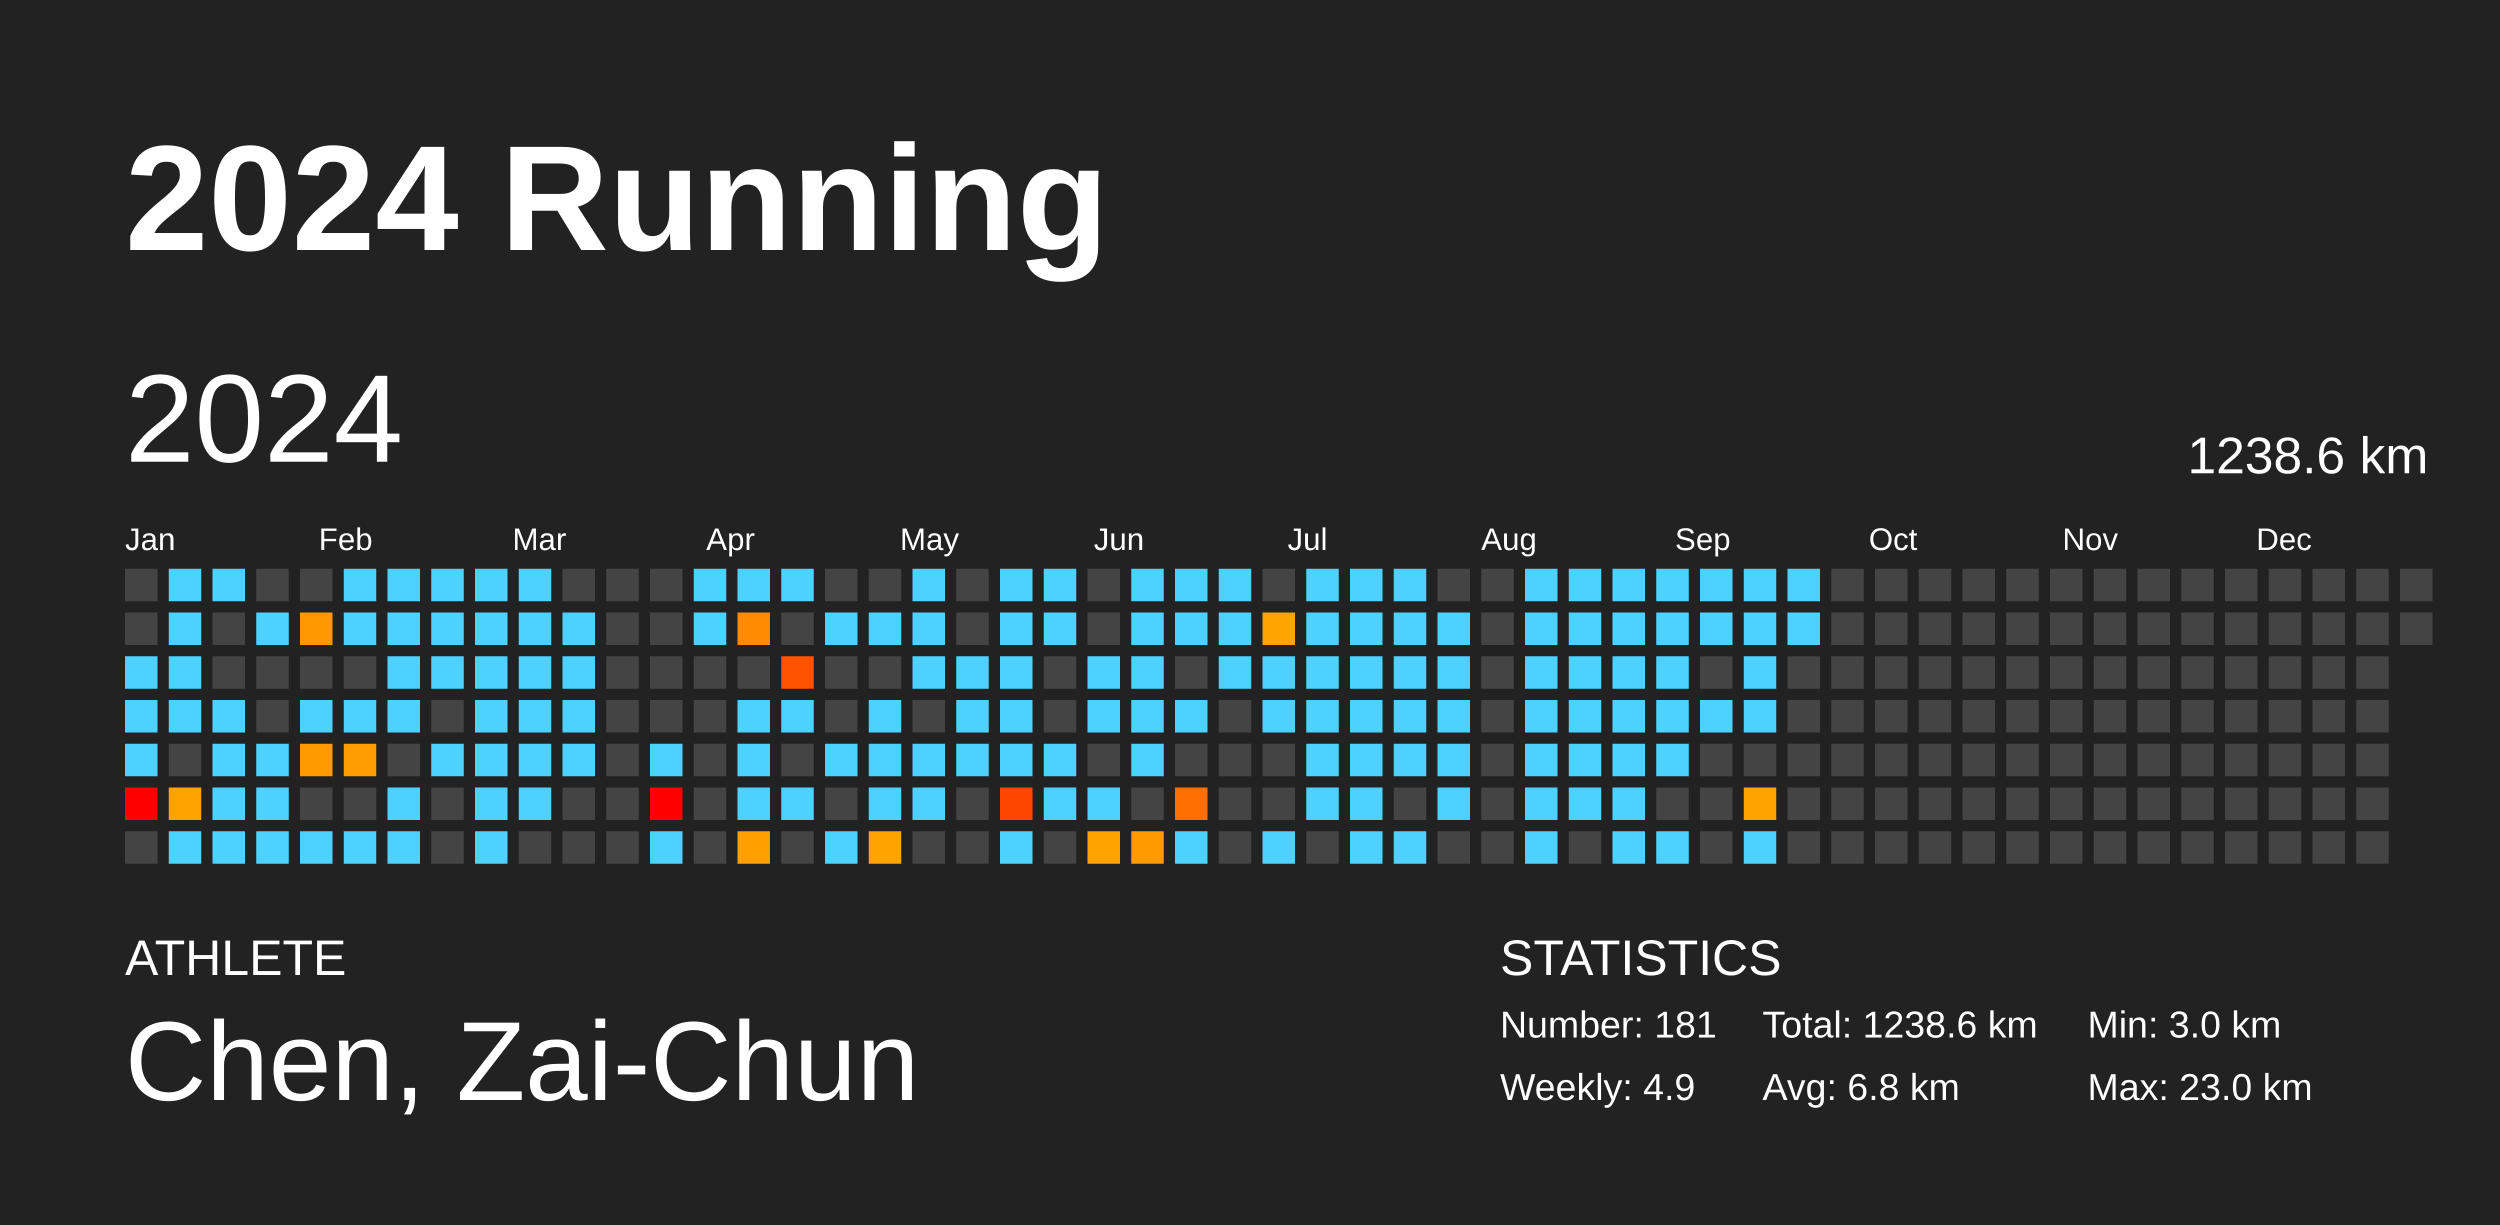
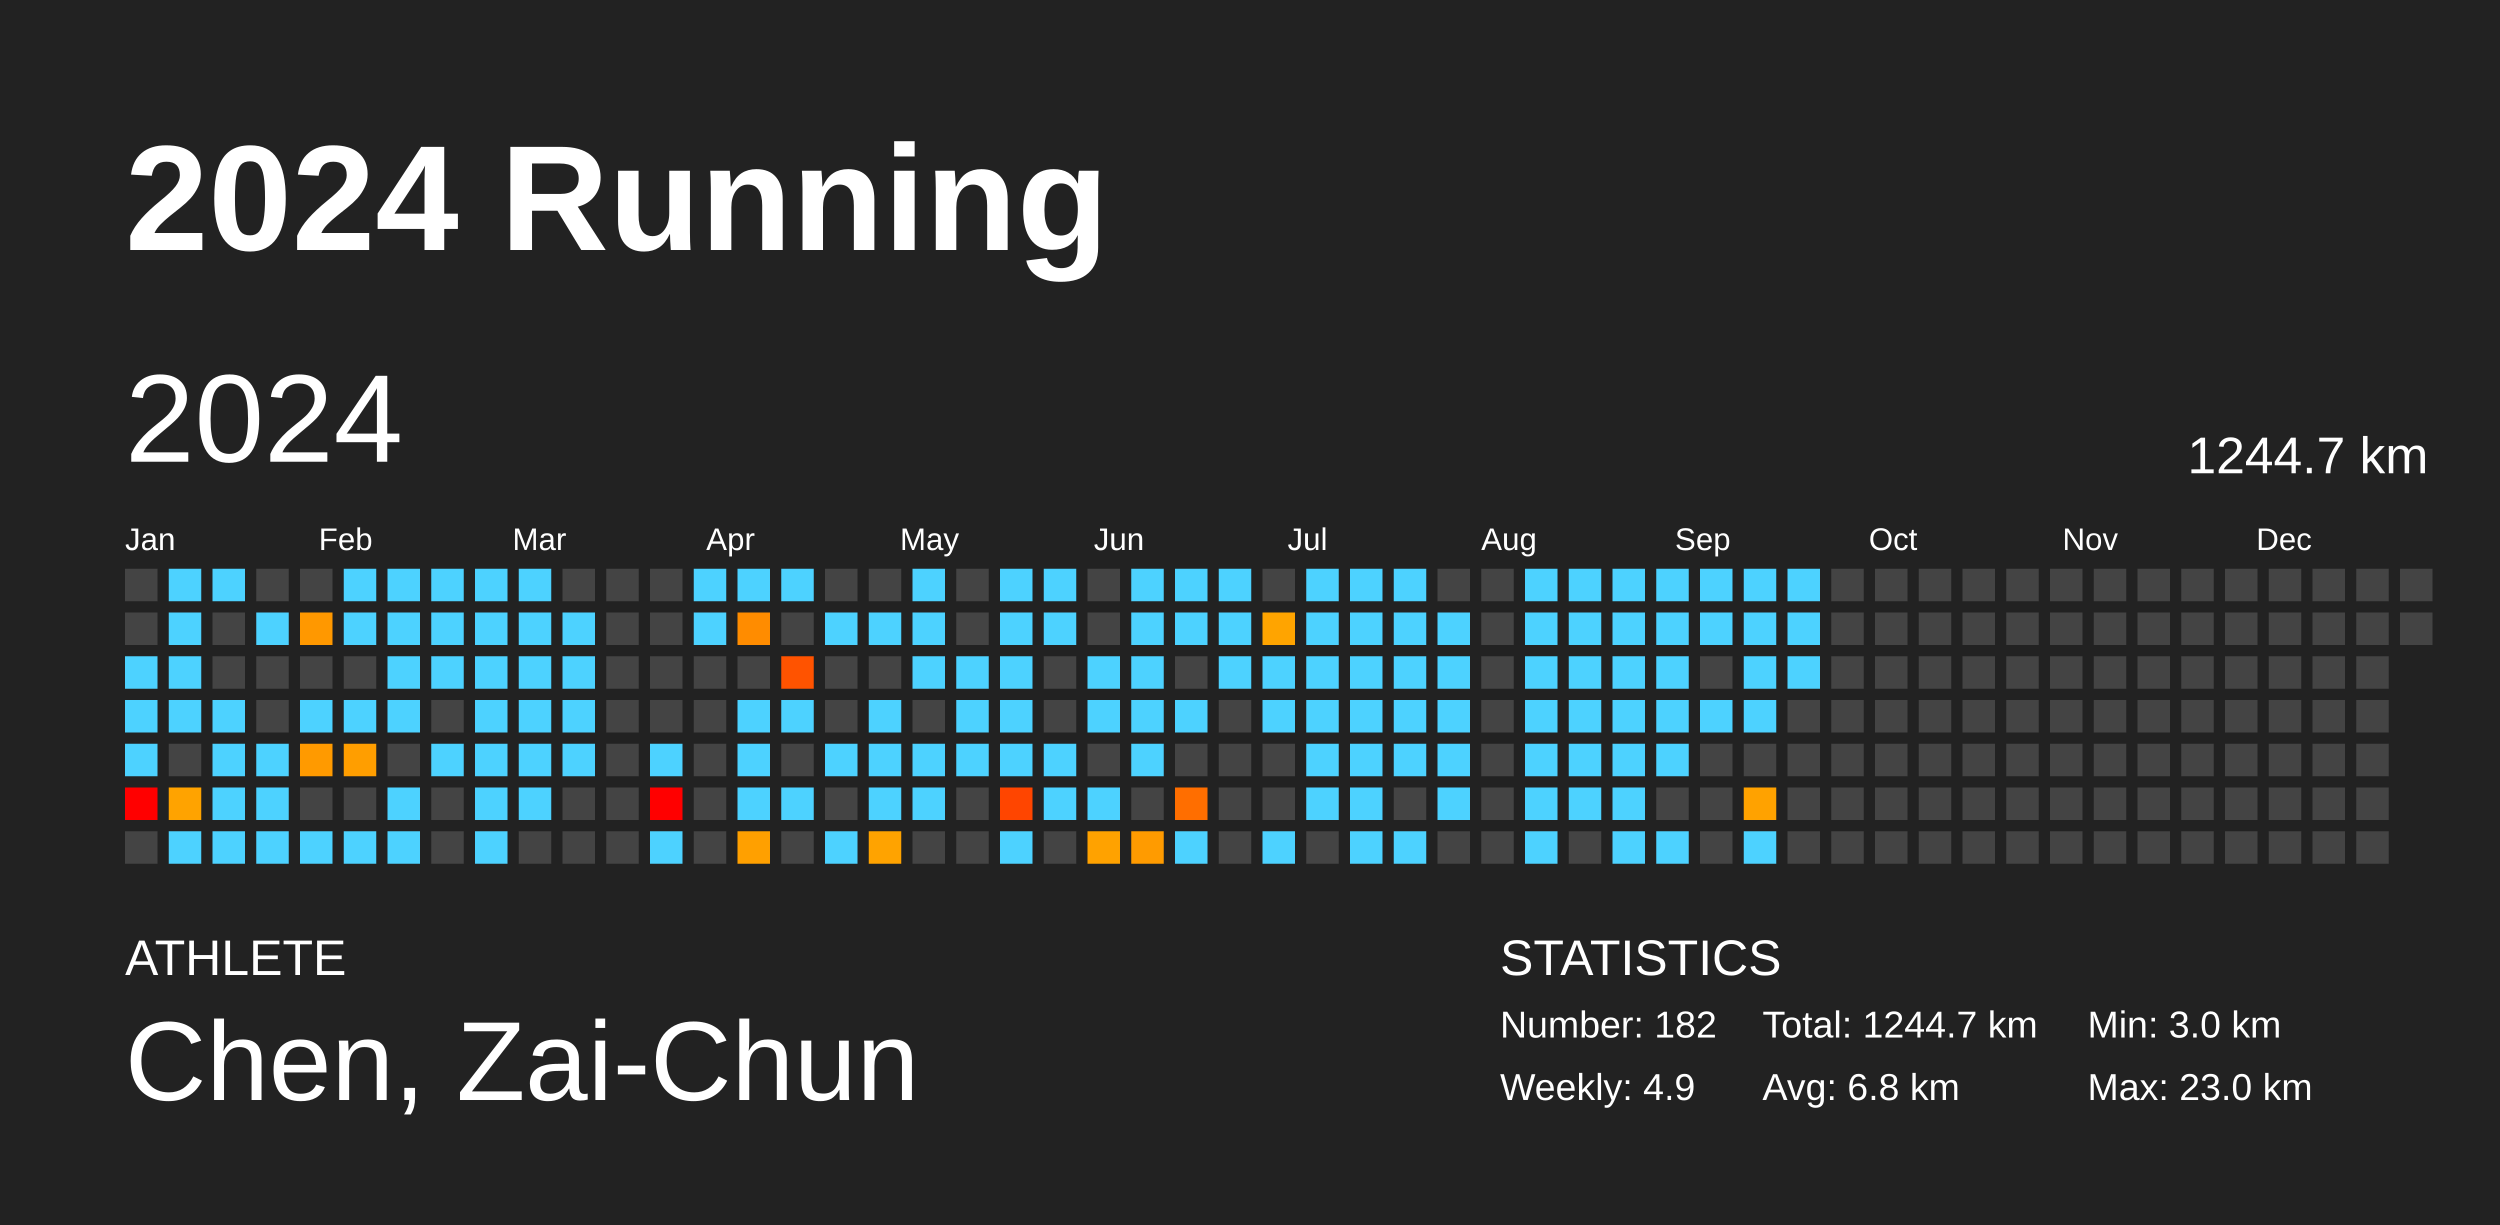
<svg xmlns="http://www.w3.org/2000/svg" baseProfile="full" height="98mm" version="1.1" viewBox="0,0,200,98" width="200mm">
  <defs />
  <rect fill="#222222" height="98" width="200" x="0" y="0" />
  <text fill="#FFFFFF" style="font-size:12px; font-family:Arial; font-weight:bold;" x="10" y="20">2024 Running</text>
  <text fill="#FFFFFF" style="font-size:4px; font-family:Arial" x="10" y="78">ATHLETE</text>
  <text fill="#FFFFFF" style="font-size:9px; font-family:Arial" x="10" y="88">Chen, Zai-Chun</text>
  <text fill="#FFFFFF" style="font-size:4px; font-family:Arial" x="120" y="78">STATISTICS</text>
-   <text fill="#FFFFFF" style="font-size:3px; font-family:Arial" x="120" y="83">Number: 181</text>
+   <text fill="#FFFFFF" style="font-size:3px; font-family:Arial" x="120" y="83">Number: 182</text>
  <text fill="#FFFFFF" style="font-size:3px; font-family:Arial" x="120" y="88">Weekly: 4.9</text>
-   <text fill="#FFFFFF" style="font-size:3px; font-family:Arial" x="141" y="83">Total: 1238.6 km</text>
+   <text fill="#FFFFFF" style="font-size:3px; font-family:Arial" x="141" y="83">Total: 1244.7 km</text>
  <text fill="#FFFFFF" style="font-size:3px; font-family:Arial" x="141" y="88">Avg: 6.8 km</text>
  <text fill="#FFFFFF" style="font-size:3px; font-family:Arial" x="167" y="83">Min: 3.0 km</text>
  <text fill="#FFFFFF" style="font-size:3px; font-family:Arial" x="167" y="88">Max: 23.0 km</text>
  <text dominant-baseline="hanging" fill="#FFFFFF" style="font-size:10.0px; font-family:Arial;" x="10" y="30">2024</text>
-   <text dominant-baseline="hanging" fill="#FFFFFF" style="font-size:4.125px; font-family:Arial;" x="175" y="35">1238.6 km</text>
+   <text dominant-baseline="hanging" fill="#FFFFFF" style="font-size:4.125px; font-family:Arial;" x="175" y="35">1244.7 km</text>
  <text fill="#FFFFFF" style="font-size:2.5px; font-family:Arial" x="10.0" y="44">Jan</text>
  <text fill="#FFFFFF" style="font-size:2.5px; font-family:Arial" x="25.5" y="44">Feb</text>
  <text fill="#FFFFFF" style="font-size:2.5px; font-family:Arial" x="41.0" y="44">Mar</text>
  <text fill="#FFFFFF" style="font-size:2.5px; font-family:Arial" x="56.5" y="44">Apr</text>
  <text fill="#FFFFFF" style="font-size:2.5px; font-family:Arial" x="72.0" y="44">May</text>
  <text fill="#FFFFFF" style="font-size:2.5px; font-family:Arial" x="87.5" y="44">Jun</text>
  <text fill="#FFFFFF" style="font-size:2.5px; font-family:Arial" x="103.0" y="44">Jul</text>
  <text fill="#FFFFFF" style="font-size:2.5px; font-family:Arial" x="118.5" y="44">Aug</text>
  <text fill="#FFFFFF" style="font-size:2.5px; font-family:Arial" x="134.0" y="44">Sep</text>
  <text fill="#FFFFFF" style="font-size:2.5px; font-family:Arial" x="149.5" y="44">Oct</text>
  <text fill="#FFFFFF" style="font-size:2.5px; font-family:Arial" x="165.0" y="44">Nov</text>
  <text fill="#FFFFFF" style="font-size:2.5px; font-family:Arial" x="180.5" y="44">Dec</text>
  <rect fill="#444444" height="2.6" width="2.6" x="10.0" y="45.5" />
  <rect fill="#444444" height="2.6" width="2.6" x="10.0" y="49.0" />
  <rect fill="#4dd2ff" height="2.6" width="2.6" x="10.0" y="52.5" />
  <rect fill="#4dd2ff" height="2.6" width="2.6" x="10.0" y="56.0" />
  <rect fill="#4dd2ff" height="2.6" width="2.6" x="10.0" y="59.5" />
  <rect fill="red" height="2.6" width="2.6" x="10.0" y="63.0" />
  <rect fill="#444444" height="2.6" width="2.6" x="10.0" y="66.5" />
  <rect fill="#4dd2ff" height="2.6" width="2.6" x="13.5" y="45.5" />
  <rect fill="#4dd2ff" height="2.6" width="2.6" x="13.5" y="49.0" />
  <rect fill="#4dd2ff" height="2.6" width="2.6" x="13.5" y="52.5" />
  <rect fill="#4dd2ff" height="2.6" width="2.6" x="13.5" y="56.0" />
  <rect fill="#444444" height="2.6" width="2.6" x="13.5" y="59.5" />
  <rect fill="#ffa300" height="2.6" width="2.6" x="13.5" y="63.0" />
  <rect fill="#4dd2ff" height="2.6" width="2.6" x="13.5" y="66.5" />
  <rect fill="#4dd2ff" height="2.6" width="2.6" x="17.0" y="45.5" />
  <rect fill="#444444" height="2.6" width="2.6" x="17.0" y="49.0" />
  <rect fill="#444444" height="2.6" width="2.6" x="17.0" y="52.5" />
  <rect fill="#4dd2ff" height="2.6" width="2.6" x="17.0" y="56.0" />
  <rect fill="#4dd2ff" height="2.6" width="2.6" x="17.0" y="59.5" />
  <rect fill="#4dd2ff" height="2.6" width="2.6" x="17.0" y="63.0" />
  <rect fill="#4dd2ff" height="2.6" width="2.6" x="17.0" y="66.5" />
  <rect fill="#444444" height="2.6" width="2.6" x="20.5" y="45.5" />
  <rect fill="#4dd2ff" height="2.6" width="2.6" x="20.5" y="49.0" />
  <rect fill="#444444" height="2.6" width="2.6" x="20.5" y="52.5" />
  <rect fill="#444444" height="2.6" width="2.6" x="20.5" y="56.0" />
  <rect fill="#4dd2ff" height="2.6" width="2.6" x="20.5" y="59.5" />
  <rect fill="#4dd2ff" height="2.6" width="2.6" x="20.5" y="63.0" />
  <rect fill="#4dd2ff" height="2.6" width="2.6" x="20.5" y="66.5" />
  <rect fill="#444444" height="2.6" width="2.6" x="24.0" y="45.5" />
  <rect fill="#ff9800" height="2.6" width="2.6" x="24.0" y="49.0" />
  <rect fill="#444444" height="2.6" width="2.6" x="24.0" y="52.5" />
  <rect fill="#4dd2ff" height="2.6" width="2.6" x="24.0" y="56.0" />
  <rect fill="#ff9a00" height="2.6" width="2.6" x="24.0" y="59.5" />
  <rect fill="#444444" height="2.6" width="2.6" x="24.0" y="63.0" />
  <rect fill="#4dd2ff" height="2.6" width="2.6" x="24.0" y="66.5" />
  <rect fill="#4dd2ff" height="2.6" width="2.6" x="27.5" y="45.5" />
  <rect fill="#4dd2ff" height="2.6" width="2.6" x="27.5" y="49.0" />
  <rect fill="#444444" height="2.6" width="2.6" x="27.5" y="52.5" />
  <rect fill="#4dd2ff" height="2.6" width="2.6" x="27.5" y="56.0" />
  <rect fill="#ff9e00" height="2.6" width="2.6" x="27.5" y="59.5" />
  <rect fill="#444444" height="2.6" width="2.6" x="27.5" y="63.0" />
  <rect fill="#4dd2ff" height="2.6" width="2.6" x="27.5" y="66.5" />
  <rect fill="#4dd2ff" height="2.6" width="2.6" x="31.0" y="45.5" />
  <rect fill="#4dd2ff" height="2.6" width="2.6" x="31.0" y="49.0" />
  <rect fill="#4dd2ff" height="2.6" width="2.6" x="31.0" y="52.5" />
  <rect fill="#4dd2ff" height="2.6" width="2.6" x="31.0" y="56.0" />
  <rect fill="#444444" height="2.6" width="2.6" x="31.0" y="59.5" />
  <rect fill="#4dd2ff" height="2.6" width="2.6" x="31.0" y="63.0" />
  <rect fill="#4dd2ff" height="2.6" width="2.6" x="31.0" y="66.5" />
  <rect fill="#4dd2ff" height="2.6" width="2.6" x="34.5" y="45.5" />
  <rect fill="#4dd2ff" height="2.6" width="2.6" x="34.5" y="49.0" />
  <rect fill="#4dd2ff" height="2.6" width="2.6" x="34.5" y="52.5" />
  <rect fill="#444444" height="2.6" width="2.6" x="34.5" y="56.0" />
  <rect fill="#4dd2ff" height="2.6" width="2.6" x="34.5" y="59.5" />
  <rect fill="#444444" height="2.6" width="2.6" x="34.5" y="63.0" />
  <rect fill="#444444" height="2.6" width="2.6" x="34.5" y="66.5" />
  <rect fill="#4dd2ff" height="2.6" width="2.6" x="38.0" y="45.5" />
  <rect fill="#4dd2ff" height="2.6" width="2.6" x="38.0" y="49.0" />
  <rect fill="#4dd2ff" height="2.6" width="2.6" x="38.0" y="52.5" />
  <rect fill="#4dd2ff" height="2.6" width="2.6" x="38.0" y="56.0" />
  <rect fill="#4dd2ff" height="2.6" width="2.6" x="38.0" y="59.5" />
  <rect fill="#4dd2ff" height="2.6" width="2.6" x="38.0" y="63.0" />
  <rect fill="#4dd2ff" height="2.6" width="2.6" x="38.0" y="66.5" />
  <rect fill="#4dd2ff" height="2.6" width="2.6" x="41.5" y="45.5" />
  <rect fill="#4dd2ff" height="2.6" width="2.6" x="41.5" y="49.0" />
  <rect fill="#4dd2ff" height="2.6" width="2.6" x="41.5" y="52.5" />
  <rect fill="#4dd2ff" height="2.6" width="2.6" x="41.5" y="56.0" />
  <rect fill="#4dd2ff" height="2.6" width="2.6" x="41.5" y="59.5" />
  <rect fill="#4dd2ff" height="2.6" width="2.6" x="41.5" y="63.0" />
  <rect fill="#444444" height="2.6" width="2.6" x="41.5" y="66.5" />
  <rect fill="#444444" height="2.6" width="2.6" x="45.0" y="45.5" />
  <rect fill="#4dd2ff" height="2.6" width="2.6" x="45.0" y="49.0" />
  <rect fill="#4dd2ff" height="2.6" width="2.6" x="45.0" y="52.5" />
  <rect fill="#4dd2ff" height="2.6" width="2.6" x="45.0" y="56.0" />
  <rect fill="#4dd2ff" height="2.6" width="2.6" x="45.0" y="59.5" />
  <rect fill="#444444" height="2.6" width="2.6" x="45.0" y="63.0" />
  <rect fill="#444444" height="2.6" width="2.6" x="45.0" y="66.5" />
  <rect fill="#444444" height="2.6" width="2.6" x="48.5" y="45.5" />
  <rect fill="#444444" height="2.6" width="2.6" x="48.5" y="49.0" />
  <rect fill="#444444" height="2.6" width="2.6" x="48.5" y="52.5" />
  <rect fill="#444444" height="2.6" width="2.6" x="48.5" y="56.0" />
  <rect fill="#444444" height="2.6" width="2.6" x="48.5" y="59.5" />
  <rect fill="#444444" height="2.6" width="2.6" x="48.5" y="63.0" />
  <rect fill="#444444" height="2.6" width="2.6" x="48.5" y="66.5" />
  <rect fill="#444444" height="2.6" width="2.6" x="52.0" y="45.5" />
  <rect fill="#444444" height="2.6" width="2.6" x="52.0" y="49.0" />
  <rect fill="#444444" height="2.6" width="2.6" x="52.0" y="52.5" />
  <rect fill="#444444" height="2.6" width="2.6" x="52.0" y="56.0" />
  <rect fill="#4dd2ff" height="2.6" width="2.6" x="52.0" y="59.5" />
  <rect fill="red" height="2.6" width="2.6" x="52.0" y="63.0" />
  <rect fill="#4dd2ff" height="2.6" width="2.6" x="52.0" y="66.5" />
  <rect fill="#4dd2ff" height="2.6" width="2.6" x="55.5" y="45.5" />
  <rect fill="#4dd2ff" height="2.6" width="2.6" x="55.5" y="49.0" />
  <rect fill="#444444" height="2.6" width="2.6" x="55.5" y="52.5" />
  <rect fill="#444444" height="2.6" width="2.6" x="55.5" y="56.0" />
  <rect fill="#444444" height="2.6" width="2.6" x="55.5" y="59.5" />
  <rect fill="#444444" height="2.6" width="2.6" x="55.5" y="63.0" />
  <rect fill="#444444" height="2.6" width="2.6" x="55.5" y="66.5" />
  <rect fill="#4dd2ff" height="2.6" width="2.6" x="59.0" y="45.5" />
  <rect fill="#ff8c00" height="2.6" width="2.6" x="59.0" y="49.0" />
  <rect fill="#444444" height="2.6" width="2.6" x="59.0" y="52.5" />
  <rect fill="#4dd2ff" height="2.6" width="2.6" x="59.0" y="56.0" />
  <rect fill="#4dd2ff" height="2.6" width="2.6" x="59.0" y="59.5" />
  <rect fill="#4dd2ff" height="2.6" width="2.6" x="59.0" y="63.0" />
  <rect fill="#ffa000" height="2.6" width="2.6" x="59.0" y="66.5" />
  <rect fill="#4dd2ff" height="2.6" width="2.6" x="62.5" y="45.5" />
  <rect fill="#444444" height="2.6" width="2.6" x="62.5" y="49.0" />
  <rect fill="#ff5300" height="2.6" width="2.6" x="62.5" y="52.5" />
  <rect fill="#4dd2ff" height="2.6" width="2.6" x="62.5" y="56.0" />
  <rect fill="#444444" height="2.6" width="2.6" x="62.5" y="59.5" />
  <rect fill="#4dd2ff" height="2.6" width="2.6" x="62.5" y="63.0" />
  <rect fill="#444444" height="2.6" width="2.6" x="62.5" y="66.5" />
  <rect fill="#444444" height="2.6" width="2.6" x="66.0" y="45.5" />
  <rect fill="#4dd2ff" height="2.6" width="2.6" x="66.0" y="49.0" />
  <rect fill="#444444" height="2.6" width="2.6" x="66.0" y="52.5" />
  <rect fill="#444444" height="2.6" width="2.6" x="66.0" y="56.0" />
  <rect fill="#4dd2ff" height="2.6" width="2.6" x="66.0" y="59.5" />
  <rect fill="#444444" height="2.6" width="2.6" x="66.0" y="63.0" />
  <rect fill="#4dd2ff" height="2.6" width="2.6" x="66.0" y="66.5" />
  <rect fill="#444444" height="2.6" width="2.6" x="69.5" y="45.5" />
  <rect fill="#4dd2ff" height="2.6" width="2.6" x="69.5" y="49.0" />
  <rect fill="#444444" height="2.6" width="2.6" x="69.5" y="52.5" />
  <rect fill="#4dd2ff" height="2.6" width="2.6" x="69.5" y="56.0" />
  <rect fill="#4dd2ff" height="2.6" width="2.6" x="69.5" y="59.5" />
  <rect fill="#4dd2ff" height="2.6" width="2.6" x="69.5" y="63.0" />
  <rect fill="#ffa300" height="2.6" width="2.6" x="69.5" y="66.5" />
  <rect fill="#4dd2ff" height="2.6" width="2.6" x="73.0" y="45.5" />
  <rect fill="#4dd2ff" height="2.6" width="2.6" x="73.0" y="49.0" />
  <rect fill="#4dd2ff" height="2.6" width="2.6" x="73.0" y="52.5" />
  <rect fill="#444444" height="2.6" width="2.6" x="73.0" y="56.0" />
  <rect fill="#4dd2ff" height="2.6" width="2.6" x="73.0" y="59.5" />
  <rect fill="#4dd2ff" height="2.6" width="2.6" x="73.0" y="63.0" />
  <rect fill="#444444" height="2.6" width="2.6" x="73.0" y="66.5" />
  <rect fill="#444444" height="2.6" width="2.6" x="76.5" y="45.5" />
  <rect fill="#444444" height="2.6" width="2.6" x="76.5" y="49.0" />
  <rect fill="#4dd2ff" height="2.6" width="2.6" x="76.5" y="52.5" />
  <rect fill="#4dd2ff" height="2.6" width="2.6" x="76.5" y="56.0" />
  <rect fill="#4dd2ff" height="2.6" width="2.6" x="76.5" y="59.5" />
  <rect fill="#444444" height="2.6" width="2.6" x="76.5" y="63.0" />
  <rect fill="#444444" height="2.6" width="2.6" x="76.5" y="66.5" />
  <rect fill="#4dd2ff" height="2.6" width="2.6" x="80.0" y="45.5" />
  <rect fill="#4dd2ff" height="2.6" width="2.6" x="80.0" y="49.0" />
  <rect fill="#4dd2ff" height="2.6" width="2.6" x="80.0" y="52.5" />
  <rect fill="#4dd2ff" height="2.6" width="2.6" x="80.0" y="56.0" />
  <rect fill="#4dd2ff" height="2.6" width="2.6" x="80.0" y="59.5" />
  <rect fill="#ff4500" height="2.6" width="2.6" x="80.0" y="63.0" />
  <rect fill="#4dd2ff" height="2.6" width="2.6" x="80.0" y="66.5" />
  <rect fill="#4dd2ff" height="2.6" width="2.6" x="83.5" y="45.5" />
  <rect fill="#4dd2ff" height="2.6" width="2.6" x="83.5" y="49.0" />
  <rect fill="#444444" height="2.6" width="2.6" x="83.5" y="52.5" />
  <rect fill="#444444" height="2.6" width="2.6" x="83.5" y="56.0" />
  <rect fill="#4dd2ff" height="2.6" width="2.6" x="83.5" y="59.5" />
  <rect fill="#4dd2ff" height="2.6" width="2.6" x="83.5" y="63.0" />
  <rect fill="#444444" height="2.6" width="2.6" x="83.5" y="66.5" />
  <rect fill="#444444" height="2.6" width="2.6" x="87.0" y="45.5" />
  <rect fill="#444444" height="2.6" width="2.6" x="87.0" y="49.0" />
  <rect fill="#4dd2ff" height="2.6" width="2.6" x="87.0" y="52.5" />
  <rect fill="#4dd2ff" height="2.6" width="2.6" x="87.0" y="56.0" />
  <rect fill="#444444" height="2.6" width="2.6" x="87.0" y="59.5" />
  <rect fill="#4dd2ff" height="2.6" width="2.6" x="87.0" y="63.0" />
  <rect fill="#ffa200" height="2.6" width="2.6" x="87.0" y="66.5" />
  <rect fill="#4dd2ff" height="2.6" width="2.6" x="90.5" y="45.5" />
  <rect fill="#4dd2ff" height="2.6" width="2.6" x="90.5" y="49.0" />
  <rect fill="#4dd2ff" height="2.6" width="2.6" x="90.5" y="52.5" />
  <rect fill="#4dd2ff" height="2.6" width="2.6" x="90.5" y="56.0" />
  <rect fill="#4dd2ff" height="2.6" width="2.6" x="90.5" y="59.5" />
  <rect fill="#444444" height="2.6" width="2.6" x="90.5" y="63.0" />
  <rect fill="#ff9b00" height="2.6" width="2.6" x="90.5" y="66.5" />
  <rect fill="#4dd2ff" height="2.6" width="2.6" x="94.0" y="45.5" />
  <rect fill="#4dd2ff" height="2.6" width="2.6" x="94.0" y="49.0" />
  <rect fill="#444444" height="2.6" width="2.6" x="94.0" y="52.5" />
  <rect fill="#4dd2ff" height="2.6" width="2.6" x="94.0" y="56.0" />
  <rect fill="#444444" height="2.6" width="2.6" x="94.0" y="59.5" />
  <rect fill="#ff6e00" height="2.6" width="2.6" x="94.0" y="63.0" />
  <rect fill="#4dd2ff" height="2.6" width="2.6" x="94.0" y="66.5" />
  <rect fill="#4dd2ff" height="2.6" width="2.6" x="97.5" y="45.5" />
  <rect fill="#4dd2ff" height="2.6" width="2.6" x="97.5" y="49.0" />
  <rect fill="#4dd2ff" height="2.6" width="2.6" x="97.5" y="52.5" />
  <rect fill="#444444" height="2.6" width="2.6" x="97.5" y="56.0" />
  <rect fill="#444444" height="2.6" width="2.6" x="97.5" y="59.5" />
  <rect fill="#444444" height="2.6" width="2.6" x="97.5" y="63.0" />
  <rect fill="#444444" height="2.6" width="2.6" x="97.5" y="66.5" />
  <rect fill="#444444" height="2.6" width="2.6" x="101.0" y="45.5" />
  <rect fill="#ffa400" height="2.6" width="2.6" x="101.0" y="49.0" />
  <rect fill="#4dd2ff" height="2.6" width="2.6" x="101.0" y="52.5" />
  <rect fill="#4dd2ff" height="2.6" width="2.6" x="101.0" y="56.0" />
  <rect fill="#444444" height="2.6" width="2.6" x="101.0" y="59.5" />
  <rect fill="#444444" height="2.6" width="2.6" x="101.0" y="63.0" />
  <rect fill="#4dd2ff" height="2.6" width="2.6" x="101.0" y="66.5" />
  <rect fill="#4dd2ff" height="2.6" width="2.6" x="104.5" y="45.5" />
  <rect fill="#4dd2ff" height="2.6" width="2.6" x="104.5" y="49.0" />
  <rect fill="#4dd2ff" height="2.6" width="2.6" x="104.5" y="52.5" />
  <rect fill="#4dd2ff" height="2.6" width="2.6" x="104.5" y="56.0" />
  <rect fill="#4dd2ff" height="2.6" width="2.6" x="104.5" y="59.5" />
  <rect fill="#4dd2ff" height="2.6" width="2.6" x="104.5" y="63.0" />
  <rect fill="#444444" height="2.6" width="2.6" x="104.5" y="66.5" />
  <rect fill="#4dd2ff" height="2.6" width="2.6" x="108.0" y="45.5" />
  <rect fill="#4dd2ff" height="2.6" width="2.6" x="108.0" y="49.0" />
  <rect fill="#4dd2ff" height="2.6" width="2.6" x="108.0" y="52.5" />
  <rect fill="#4dd2ff" height="2.6" width="2.6" x="108.0" y="56.0" />
  <rect fill="#4dd2ff" height="2.6" width="2.6" x="108.0" y="59.5" />
  <rect fill="#4dd2ff" height="2.6" width="2.6" x="108.0" y="63.0" />
  <rect fill="#4dd2ff" height="2.6" width="2.6" x="108.0" y="66.5" />
  <rect fill="#4dd2ff" height="2.6" width="2.6" x="111.5" y="45.5" />
  <rect fill="#4dd2ff" height="2.6" width="2.6" x="111.5" y="49.0" />
  <rect fill="#4dd2ff" height="2.6" width="2.6" x="111.5" y="52.5" />
  <rect fill="#4dd2ff" height="2.6" width="2.6" x="111.5" y="56.0" />
  <rect fill="#4dd2ff" height="2.6" width="2.6" x="111.5" y="59.5" />
  <rect fill="#444444" height="2.6" width="2.6" x="111.5" y="63.0" />
  <rect fill="#4dd2ff" height="2.6" width="2.6" x="111.5" y="66.5" />
  <rect fill="#444444" height="2.6" width="2.6" x="115.0" y="45.5" />
  <rect fill="#4dd2ff" height="2.6" width="2.6" x="115.0" y="49.0" />
  <rect fill="#4dd2ff" height="2.6" width="2.6" x="115.0" y="52.5" />
  <rect fill="#4dd2ff" height="2.6" width="2.6" x="115.0" y="56.0" />
  <rect fill="#4dd2ff" height="2.6" width="2.6" x="115.0" y="59.5" />
  <rect fill="#4dd2ff" height="2.6" width="2.6" x="115.0" y="63.0" />
  <rect fill="#444444" height="2.6" width="2.6" x="115.0" y="66.5" />
  <rect fill="#444444" height="2.6" width="2.6" x="118.5" y="45.5" />
  <rect fill="#444444" height="2.6" width="2.6" x="118.5" y="49.0" />
  <rect fill="#444444" height="2.6" width="2.6" x="118.5" y="52.5" />
  <rect fill="#444444" height="2.6" width="2.6" x="118.5" y="56.0" />
  <rect fill="#444444" height="2.6" width="2.6" x="118.5" y="59.5" />
  <rect fill="#444444" height="2.6" width="2.6" x="118.5" y="63.0" />
  <rect fill="#444444" height="2.6" width="2.6" x="118.5" y="66.5" />
  <rect fill="#4dd2ff" height="2.6" width="2.6" x="122.0" y="45.5" />
  <rect fill="#4dd2ff" height="2.6" width="2.6" x="122.0" y="49.0" />
  <rect fill="#4dd2ff" height="2.6" width="2.6" x="122.0" y="52.5" />
  <rect fill="#4dd2ff" height="2.6" width="2.6" x="122.0" y="56.0" />
  <rect fill="#4dd2ff" height="2.6" width="2.6" x="122.0" y="59.5" />
  <rect fill="#4dd2ff" height="2.6" width="2.6" x="122.0" y="63.0" />
  <rect fill="#4dd2ff" height="2.6" width="2.6" x="122.0" y="66.5" />
  <rect fill="#4dd2ff" height="2.6" width="2.6" x="125.5" y="45.5" />
  <rect fill="#4dd2ff" height="2.6" width="2.6" x="125.5" y="49.0" />
  <rect fill="#4dd2ff" height="2.6" width="2.6" x="125.5" y="52.5" />
  <rect fill="#4dd2ff" height="2.6" width="2.6" x="125.5" y="56.0" />
  <rect fill="#4dd2ff" height="2.6" width="2.6" x="125.5" y="59.5" />
  <rect fill="#4dd2ff" height="2.6" width="2.6" x="125.5" y="63.0" />
  <rect fill="#444444" height="2.6" width="2.6" x="125.5" y="66.5" />
  <rect fill="#4dd2ff" height="2.6" width="2.6" x="129.0" y="45.5" />
  <rect fill="#4dd2ff" height="2.6" width="2.6" x="129.0" y="49.0" />
  <rect fill="#4dd2ff" height="2.6" width="2.6" x="129.0" y="52.5" />
  <rect fill="#4dd2ff" height="2.6" width="2.6" x="129.0" y="56.0" />
  <rect fill="#4dd2ff" height="2.6" width="2.6" x="129.0" y="59.5" />
  <rect fill="#4dd2ff" height="2.6" width="2.6" x="129.0" y="63.0" />
  <rect fill="#4dd2ff" height="2.6" width="2.6" x="129.0" y="66.5" />
  <rect fill="#4dd2ff" height="2.6" width="2.6" x="132.5" y="45.5" />
  <rect fill="#4dd2ff" height="2.6" width="2.6" x="132.5" y="49.0" />
  <rect fill="#4dd2ff" height="2.6" width="2.6" x="132.5" y="52.5" />
  <rect fill="#4dd2ff" height="2.6" width="2.6" x="132.5" y="56.0" />
  <rect fill="#4dd2ff" height="2.6" width="2.6" x="132.5" y="59.5" />
  <rect fill="#444444" height="2.6" width="2.6" x="132.5" y="63.0" />
  <rect fill="#4dd2ff" height="2.6" width="2.6" x="132.5" y="66.5" />
  <rect fill="#4dd2ff" height="2.6" width="2.6" x="136.0" y="45.5" />
  <rect fill="#4dd2ff" height="2.6" width="2.6" x="136.0" y="49.0" />
  <rect fill="#444444" height="2.6" width="2.6" x="136.0" y="52.5" />
  <rect fill="#4dd2ff" height="2.6" width="2.6" x="136.0" y="56.0" />
  <rect fill="#444444" height="2.6" width="2.6" x="136.0" y="59.5" />
  <rect fill="#444444" height="2.6" width="2.6" x="136.0" y="63.0" />
  <rect fill="#444444" height="2.6" width="2.6" x="136.0" y="66.5" />
  <rect fill="#4dd2ff" height="2.6" width="2.6" x="139.5" y="45.5" />
  <rect fill="#4dd2ff" height="2.6" width="2.6" x="139.5" y="49.0" />
  <rect fill="#4dd2ff" height="2.6" width="2.6" x="139.5" y="52.5" />
  <rect fill="#4dd2ff" height="2.6" width="2.6" x="139.5" y="56.0" />
  <rect fill="#444444" height="2.6" width="2.6" x="139.5" y="59.5" />
  <rect fill="#ffa200" height="2.6" width="2.6" x="139.5" y="63.0" />
  <rect fill="#4dd2ff" height="2.6" width="2.6" x="139.5" y="66.5" />
  <rect fill="#4dd2ff" height="2.6" width="2.6" x="143.0" y="45.5" />
  <rect fill="#4dd2ff" height="2.6" width="2.6" x="143.0" y="49.0" />
-   <rect fill="#444444" height="2.6" width="2.6" x="143.0" y="52.5" />
+   <rect fill="#4dd2ff" height="2.6" width="2.6" x="143.0" y="52.5" />
  <rect fill="#444444" height="2.6" width="2.6" x="143.0" y="56.0" />
  <rect fill="#444444" height="2.6" width="2.6" x="143.0" y="59.5" />
  <rect fill="#444444" height="2.6" width="2.6" x="143.0" y="63.0" />
  <rect fill="#444444" height="2.6" width="2.6" x="143.0" y="66.5" />
  <rect fill="#444444" height="2.6" width="2.6" x="146.5" y="45.5" />
  <rect fill="#444444" height="2.6" width="2.6" x="146.5" y="49.0" />
  <rect fill="#444444" height="2.6" width="2.6" x="146.5" y="52.5" />
  <rect fill="#444444" height="2.6" width="2.6" x="146.5" y="56.0" />
  <rect fill="#444444" height="2.6" width="2.6" x="146.5" y="59.5" />
  <rect fill="#444444" height="2.6" width="2.6" x="146.5" y="63.0" />
  <rect fill="#444444" height="2.6" width="2.6" x="146.5" y="66.5" />
  <rect fill="#444444" height="2.6" width="2.6" x="150.0" y="45.5" />
  <rect fill="#444444" height="2.6" width="2.6" x="150.0" y="49.0" />
  <rect fill="#444444" height="2.6" width="2.6" x="150.0" y="52.5" />
  <rect fill="#444444" height="2.6" width="2.6" x="150.0" y="56.0" />
  <rect fill="#444444" height="2.6" width="2.6" x="150.0" y="59.5" />
  <rect fill="#444444" height="2.6" width="2.6" x="150.0" y="63.0" />
  <rect fill="#444444" height="2.6" width="2.6" x="150.0" y="66.5" />
  <rect fill="#444444" height="2.6" width="2.6" x="153.5" y="45.5" />
  <rect fill="#444444" height="2.6" width="2.6" x="153.5" y="49.0" />
  <rect fill="#444444" height="2.6" width="2.6" x="153.5" y="52.5" />
  <rect fill="#444444" height="2.6" width="2.6" x="153.5" y="56.0" />
  <rect fill="#444444" height="2.6" width="2.6" x="153.5" y="59.5" />
  <rect fill="#444444" height="2.6" width="2.6" x="153.5" y="63.0" />
  <rect fill="#444444" height="2.6" width="2.6" x="153.5" y="66.5" />
  <rect fill="#444444" height="2.6" width="2.6" x="157.0" y="45.5" />
  <rect fill="#444444" height="2.6" width="2.6" x="157.0" y="49.0" />
  <rect fill="#444444" height="2.6" width="2.6" x="157.0" y="52.5" />
  <rect fill="#444444" height="2.6" width="2.6" x="157.0" y="56.0" />
  <rect fill="#444444" height="2.6" width="2.6" x="157.0" y="59.5" />
  <rect fill="#444444" height="2.6" width="2.6" x="157.0" y="63.0" />
  <rect fill="#444444" height="2.6" width="2.6" x="157.0" y="66.5" />
  <rect fill="#444444" height="2.6" width="2.6" x="160.5" y="45.5" />
  <rect fill="#444444" height="2.6" width="2.6" x="160.5" y="49.0" />
  <rect fill="#444444" height="2.6" width="2.6" x="160.5" y="52.5" />
  <rect fill="#444444" height="2.6" width="2.6" x="160.5" y="56.0" />
  <rect fill="#444444" height="2.6" width="2.6" x="160.5" y="59.5" />
  <rect fill="#444444" height="2.6" width="2.6" x="160.5" y="63.0" />
  <rect fill="#444444" height="2.6" width="2.6" x="160.5" y="66.5" />
  <rect fill="#444444" height="2.6" width="2.6" x="164.0" y="45.5" />
  <rect fill="#444444" height="2.6" width="2.6" x="164.0" y="49.0" />
  <rect fill="#444444" height="2.6" width="2.6" x="164.0" y="52.5" />
  <rect fill="#444444" height="2.6" width="2.6" x="164.0" y="56.0" />
  <rect fill="#444444" height="2.6" width="2.6" x="164.0" y="59.5" />
  <rect fill="#444444" height="2.6" width="2.6" x="164.0" y="63.0" />
  <rect fill="#444444" height="2.6" width="2.6" x="164.0" y="66.5" />
  <rect fill="#444444" height="2.6" width="2.6" x="167.5" y="45.5" />
  <rect fill="#444444" height="2.6" width="2.6" x="167.5" y="49.0" />
  <rect fill="#444444" height="2.6" width="2.6" x="167.5" y="52.5" />
  <rect fill="#444444" height="2.6" width="2.6" x="167.5" y="56.0" />
  <rect fill="#444444" height="2.6" width="2.6" x="167.5" y="59.5" />
  <rect fill="#444444" height="2.6" width="2.6" x="167.5" y="63.0" />
  <rect fill="#444444" height="2.6" width="2.6" x="167.5" y="66.5" />
  <rect fill="#444444" height="2.6" width="2.6" x="171.0" y="45.5" />
  <rect fill="#444444" height="2.6" width="2.6" x="171.0" y="49.0" />
  <rect fill="#444444" height="2.6" width="2.6" x="171.0" y="52.5" />
  <rect fill="#444444" height="2.6" width="2.6" x="171.0" y="56.0" />
  <rect fill="#444444" height="2.6" width="2.6" x="171.0" y="59.5" />
  <rect fill="#444444" height="2.6" width="2.6" x="171.0" y="63.0" />
  <rect fill="#444444" height="2.6" width="2.6" x="171.0" y="66.5" />
  <rect fill="#444444" height="2.6" width="2.6" x="174.5" y="45.5" />
  <rect fill="#444444" height="2.6" width="2.6" x="174.5" y="49.0" />
  <rect fill="#444444" height="2.6" width="2.6" x="174.5" y="52.5" />
  <rect fill="#444444" height="2.6" width="2.6" x="174.5" y="56.0" />
  <rect fill="#444444" height="2.6" width="2.6" x="174.5" y="59.5" />
  <rect fill="#444444" height="2.6" width="2.6" x="174.5" y="63.0" />
  <rect fill="#444444" height="2.6" width="2.6" x="174.5" y="66.5" />
  <rect fill="#444444" height="2.6" width="2.6" x="178.0" y="45.5" />
  <rect fill="#444444" height="2.6" width="2.6" x="178.0" y="49.0" />
  <rect fill="#444444" height="2.6" width="2.6" x="178.0" y="52.5" />
  <rect fill="#444444" height="2.6" width="2.6" x="178.0" y="56.0" />
  <rect fill="#444444" height="2.6" width="2.6" x="178.0" y="59.5" />
  <rect fill="#444444" height="2.6" width="2.6" x="178.0" y="63.0" />
  <rect fill="#444444" height="2.6" width="2.6" x="178.0" y="66.5" />
  <rect fill="#444444" height="2.6" width="2.6" x="181.5" y="45.5" />
  <rect fill="#444444" height="2.6" width="2.6" x="181.5" y="49.0" />
  <rect fill="#444444" height="2.6" width="2.6" x="181.5" y="52.5" />
  <rect fill="#444444" height="2.6" width="2.6" x="181.5" y="56.0" />
  <rect fill="#444444" height="2.6" width="2.6" x="181.5" y="59.5" />
  <rect fill="#444444" height="2.6" width="2.6" x="181.5" y="63.0" />
  <rect fill="#444444" height="2.6" width="2.6" x="181.5" y="66.5" />
  <rect fill="#444444" height="2.6" width="2.6" x="185.0" y="45.5" />
  <rect fill="#444444" height="2.6" width="2.6" x="185.0" y="49.0" />
  <rect fill="#444444" height="2.6" width="2.6" x="185.0" y="52.5" />
  <rect fill="#444444" height="2.6" width="2.6" x="185.0" y="56.0" />
  <rect fill="#444444" height="2.6" width="2.6" x="185.0" y="59.5" />
  <rect fill="#444444" height="2.6" width="2.6" x="185.0" y="63.0" />
  <rect fill="#444444" height="2.6" width="2.6" x="185.0" y="66.5" />
  <rect fill="#444444" height="2.6" width="2.6" x="188.5" y="45.5" />
  <rect fill="#444444" height="2.6" width="2.6" x="188.5" y="49.0" />
  <rect fill="#444444" height="2.6" width="2.6" x="188.5" y="52.5" />
  <rect fill="#444444" height="2.6" width="2.6" x="188.5" y="56.0" />
  <rect fill="#444444" height="2.6" width="2.6" x="188.5" y="59.5" />
  <rect fill="#444444" height="2.6" width="2.6" x="188.5" y="63.0" />
  <rect fill="#444444" height="2.6" width="2.6" x="188.5" y="66.5" />
  <rect fill="#444444" height="2.6" width="2.6" x="192.0" y="45.5" />
  <rect fill="#444444" height="2.6" width="2.6" x="192.0" y="49.0" />
</svg>
